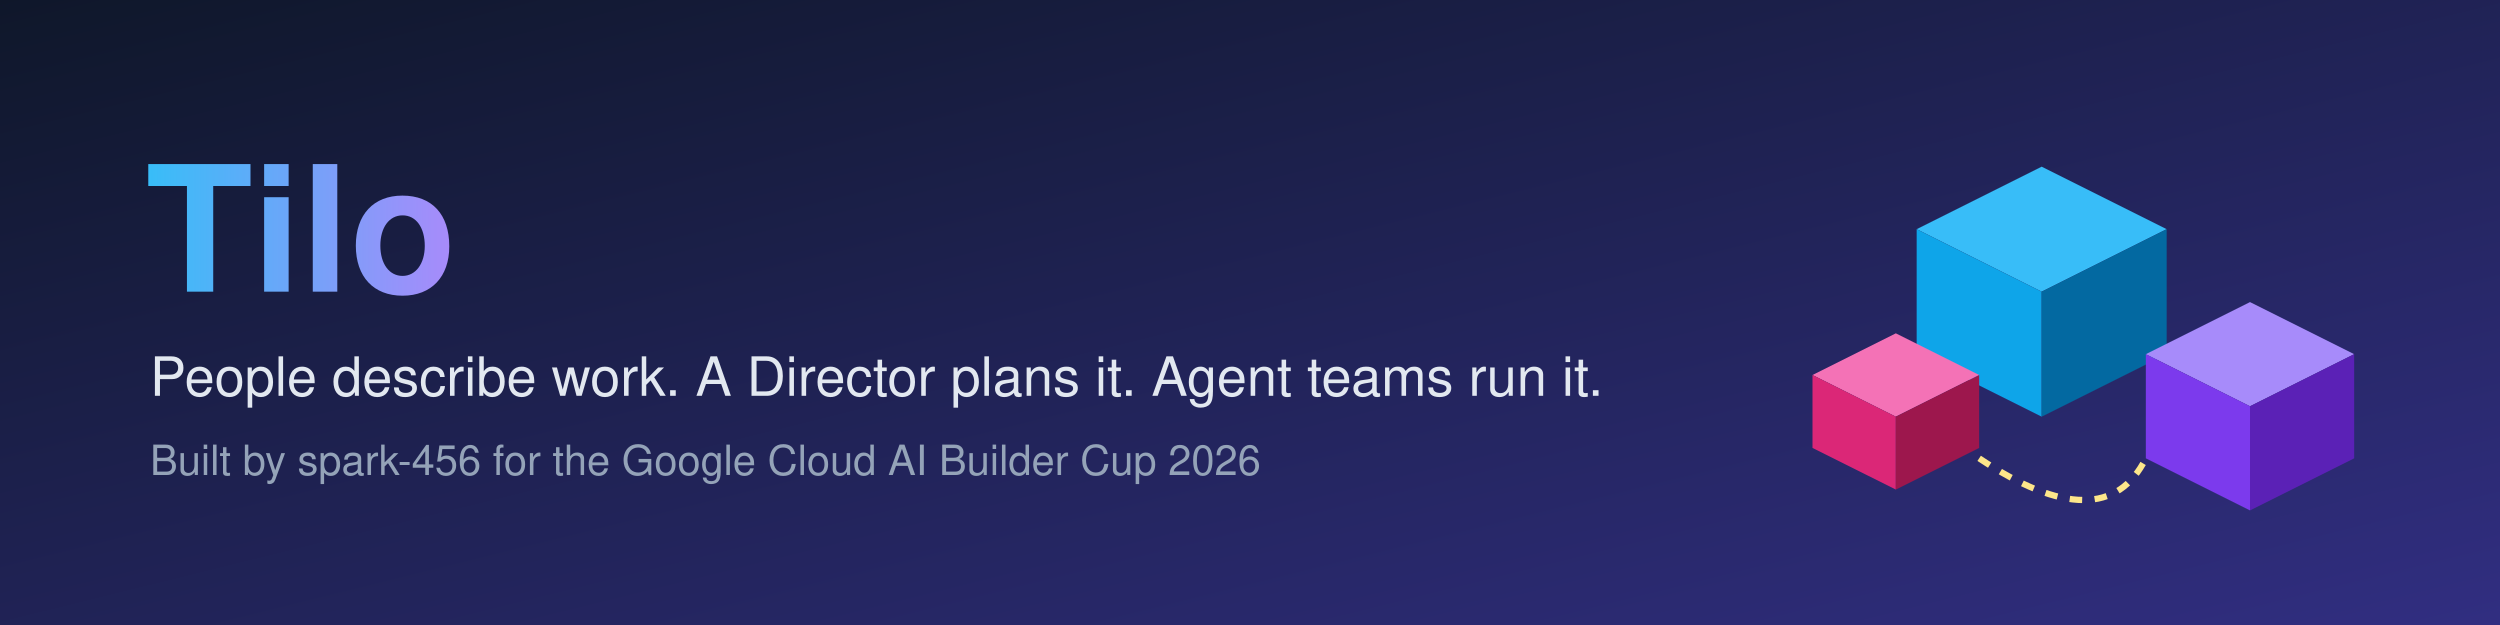
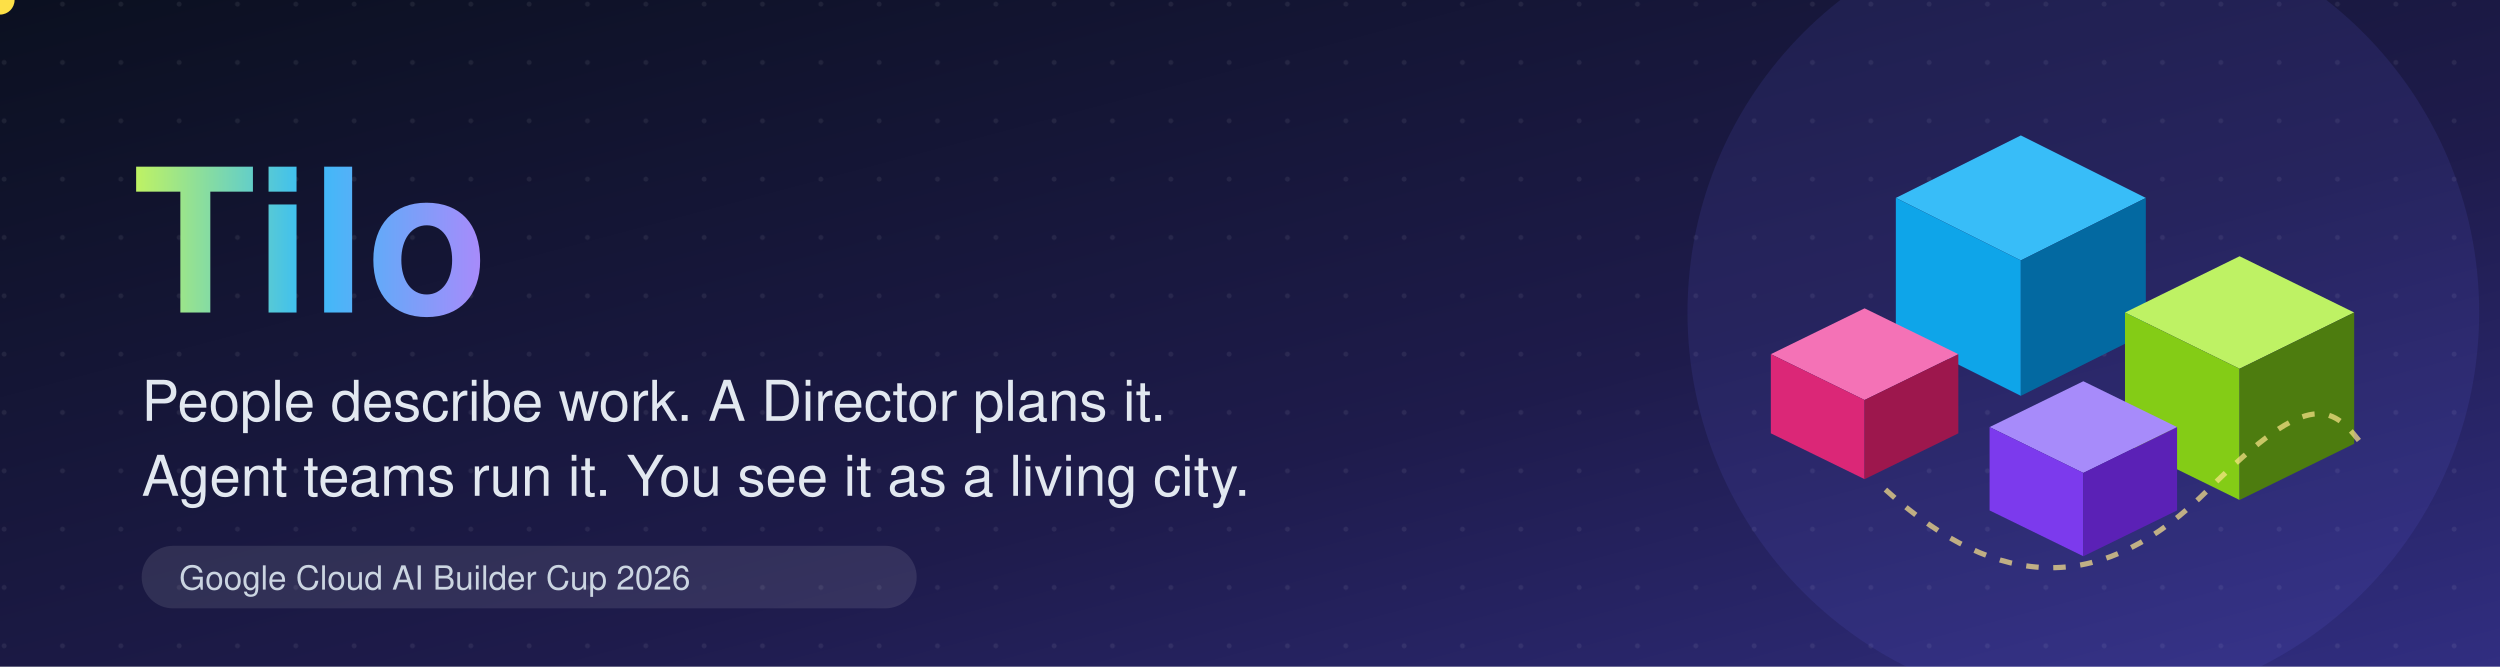
- <svg xmlns="http://www.w3.org/2000/svg" viewBox="0 0 1200 300" width="1200" height="300" role="img" aria-label="Tilo: people describe work, agents run it">
+ <svg xmlns="http://www.w3.org/2000/svg" viewBox="0 0 1200 320" width="1200" height="320" role="img" aria-label="Tilo: people describe work, a Director plans it, agent teams run it">
  <defs>
    <linearGradient id="bg" x1="0" y1="0" x2="1" y2="1">
-       <stop offset="0" stop-color="#0f172a" />
+       <stop offset="0" stop-color="#0b1020" />
+       <stop offset="0.6" stop-color="#1e1b4b" />
      <stop offset="1" stop-color="#312e81" />
    </linearGradient>
-     <linearGradient id="top" x1="0" y1="0" x2="1" y2="0">
-       <stop offset="0" stop-color="#38bdf8" />
+     <linearGradient id="word" x1="0" y1="0" x2="1" y2="0">
+       <stop offset="0" stop-color="#bef264" />
+       <stop offset="0.5" stop-color="#38bdf8" />
      <stop offset="1" stop-color="#a78bfa" />
    </linearGradient>
+     <pattern id="dots" width="28" height="28" patternUnits="userSpaceOnUse">
+       <circle cx="2" cy="2" r="1.2" fill="#ffffff" opacity="0.07" />
+     </pattern>
+     <path id="route" d="M 905 235 C 960 285 1010 285 1060 235 S 1120 195 1135 215" />
  </defs>
-   <rect width="1200" height="300" fill="url(#bg)" />
-   <g transform="translate(860 70)">
-     <g fill="#38bdf8">
-       <polygon points="60,40 120,10 180,40 120,70" />
+   <rect width="1200" height="320" fill="url(#bg)" />
+   <rect width="1200" height="320" fill="url(#dots)" />
+   <circle cx="1000" cy="150" r="190" fill="#6366f1" opacity="0.12" />
+   <g transform="translate(850 55)">
+     <g>
+       <animateTransform attributeName="transform" type="translate" values="0 0;0 -6;0 0" dur="5s" repeatCount="indefinite" />
+       <polygon points="60,40 120,10 180,40 120,70" fill="#38bdf8" />
+       <polygon points="60,40 120,70 120,135 60,105" fill="#0ea5e9" />
+       <polygon points="120,70 180,40 180,105 120,135" fill="#0369a1" />
    </g>
-     <g fill="#0ea5e9">
-       <polygon points="60,40 120,70 120,130 60,100" />
+     <g>
+       <animateTransform attributeName="transform" type="translate" values="0 0;0 -9;0 0" dur="6.5s" repeatCount="indefinite" />
+       <polygon points="170,95 225,68 280,95 225,122" fill="#bef264" />
+       <polygon points="170,95 225,122 225,185 170,158" fill="#84cc16" />
+       <polygon points="225,122 280,95 280,158 225,185" fill="#4d7c0f" />
    </g>
-     <g fill="#0369a1">
-       <polygon points="120,70 180,40 180,100 120,130" />
+     <g>
+       <animateTransform attributeName="transform" type="translate" values="0 0;0 -4;0 0" dur="4.2s" repeatCount="indefinite" />
+       <polygon points="0,115 45,93 90,115 45,137" fill="#f472b6" />
+       <polygon points="0,115 45,137 45,175 0,153" fill="#db2777" />
+       <polygon points="45,137 90,115 90,153 45,175" fill="#9d174d" />
    </g>
-     <g fill="#a78bfa">
-       <polygon points="170,100 220,75 270,100 220,125" />
+     <g>
+       <animateTransform attributeName="transform" type="translate" values="0 0;0 -7;0 0" dur="5.6s" repeatCount="indefinite" />
+       <polygon points="105,150 150,128 195,150 150,172" fill="#a78bfa" />
+       <polygon points="105,150 150,172 150,212 105,190" fill="#7c3aed" />
+       <polygon points="150,172 195,150 195,190 150,212" fill="#5b21b6" />
    </g>
-     <g fill="#7c3aed">
-       <polygon points="170,100 220,125 220,175 170,150" />
-     </g>
-     <g fill="#5b21b6">
-       <polygon points="220,125 270,100 270,150 220,175" />
-     </g>
-     <g fill="#f472b6">
-       <polygon points="10,110 50,90 90,110 50,130" />
-     </g>
-     <g fill="#db2777">
-       <polygon points="10,110 50,130 50,165 10,145" />
-     </g>
-     <g fill="#9d174d">
-       <polygon points="50,130 90,110 90,145 50,165" />
-     </g>
-     <path d="M90 150 Q 150 190 170 150" stroke="#fde68a" stroke-width="3" fill="none" stroke-dasharray="6 6" />
  </g>
-   <text x="70" y="140" font-family="Segoe UI, Helvetica, Arial, sans-serif" font-size="84" font-weight="700" fill="url(#top)">Tilo</text>
-   <text x="72" y="190" font-family="Segoe UI, Helvetica, Arial, sans-serif" font-size="26" fill="#e2e8f0">People describe work. A Director plans it. Agent teams run it.</text>
-   <text x="72" y="228" font-family="Segoe UI, Helvetica, Arial, sans-serif" font-size="20" fill="#94a3b8">Built by spark-456 for the Google Cloud AI Builder Cup 2026</text>
+   <use href="#route" fill="none" stroke="#fde68a" stroke-width="2.5" stroke-dasharray="6 7" opacity="0.7">
+     <animate attributeName="stroke-dashoffset" values="0;-26" dur="1.6s" repeatCount="indefinite" />
+   </use>
+   <circle r="7" fill="#fde047">
+     <animateMotion dur="5s" repeatCount="indefinite" rotate="auto">
+       <mpath href="#route" />
+     </animateMotion>
+   </circle>
+   <text x="64" y="150" font-family="Segoe UI, Helvetica, Arial, sans-serif" font-size="96" font-weight="800" fill="url(#word)">Tilo</text>
+   <text x="68" y="202" font-family="Segoe UI, Helvetica, Arial, sans-serif" font-size="27" fill="#e2e8f0">People describe work. A Director plans it.</text>
+   <text x="68" y="238" font-family="Segoe UI, Helvetica, Arial, sans-serif" font-size="27" fill="#e2e8f0">Agent teams run it. You see it as a living city.</text>
+   <rect x="68" y="262" width="372" height="30" rx="15" fill="#ffffff" opacity="0.1" />
+   <text x="86" y="283" font-family="Segoe UI, Helvetica, Arial, sans-serif" font-size="16" fill="#cbd5e1">Google Cloud AI Builder Cup 2026</text>
</svg>
